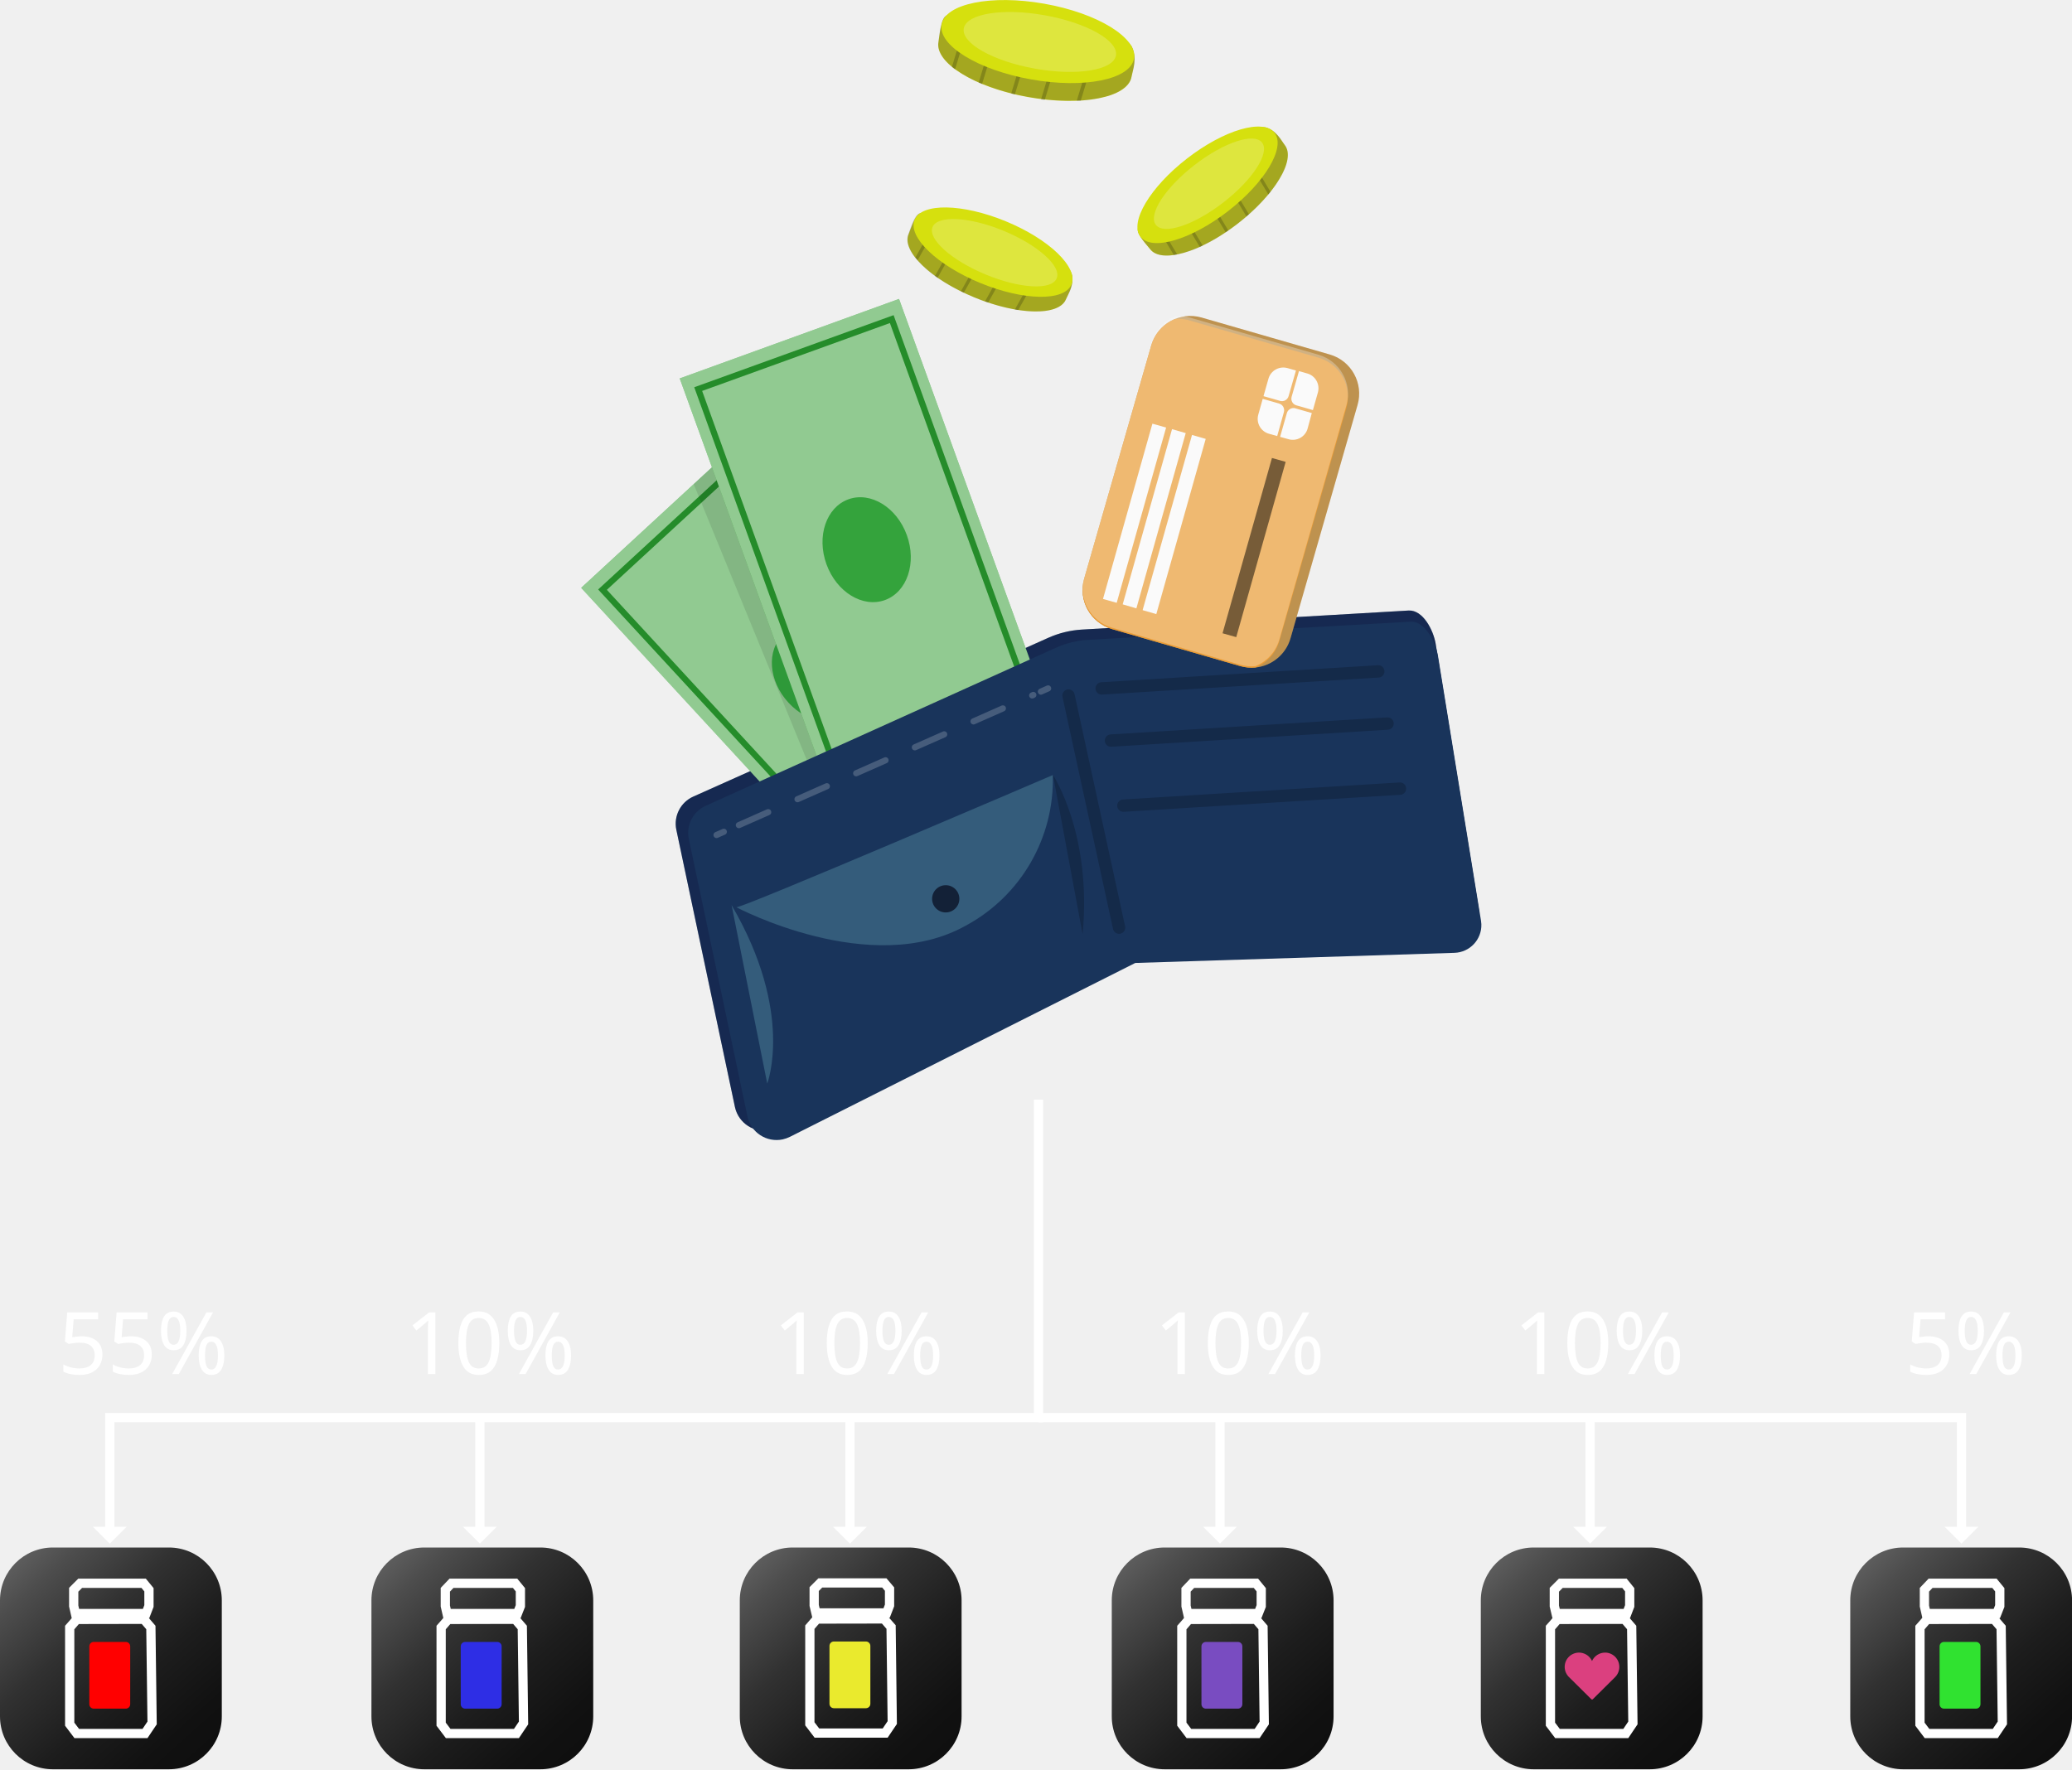
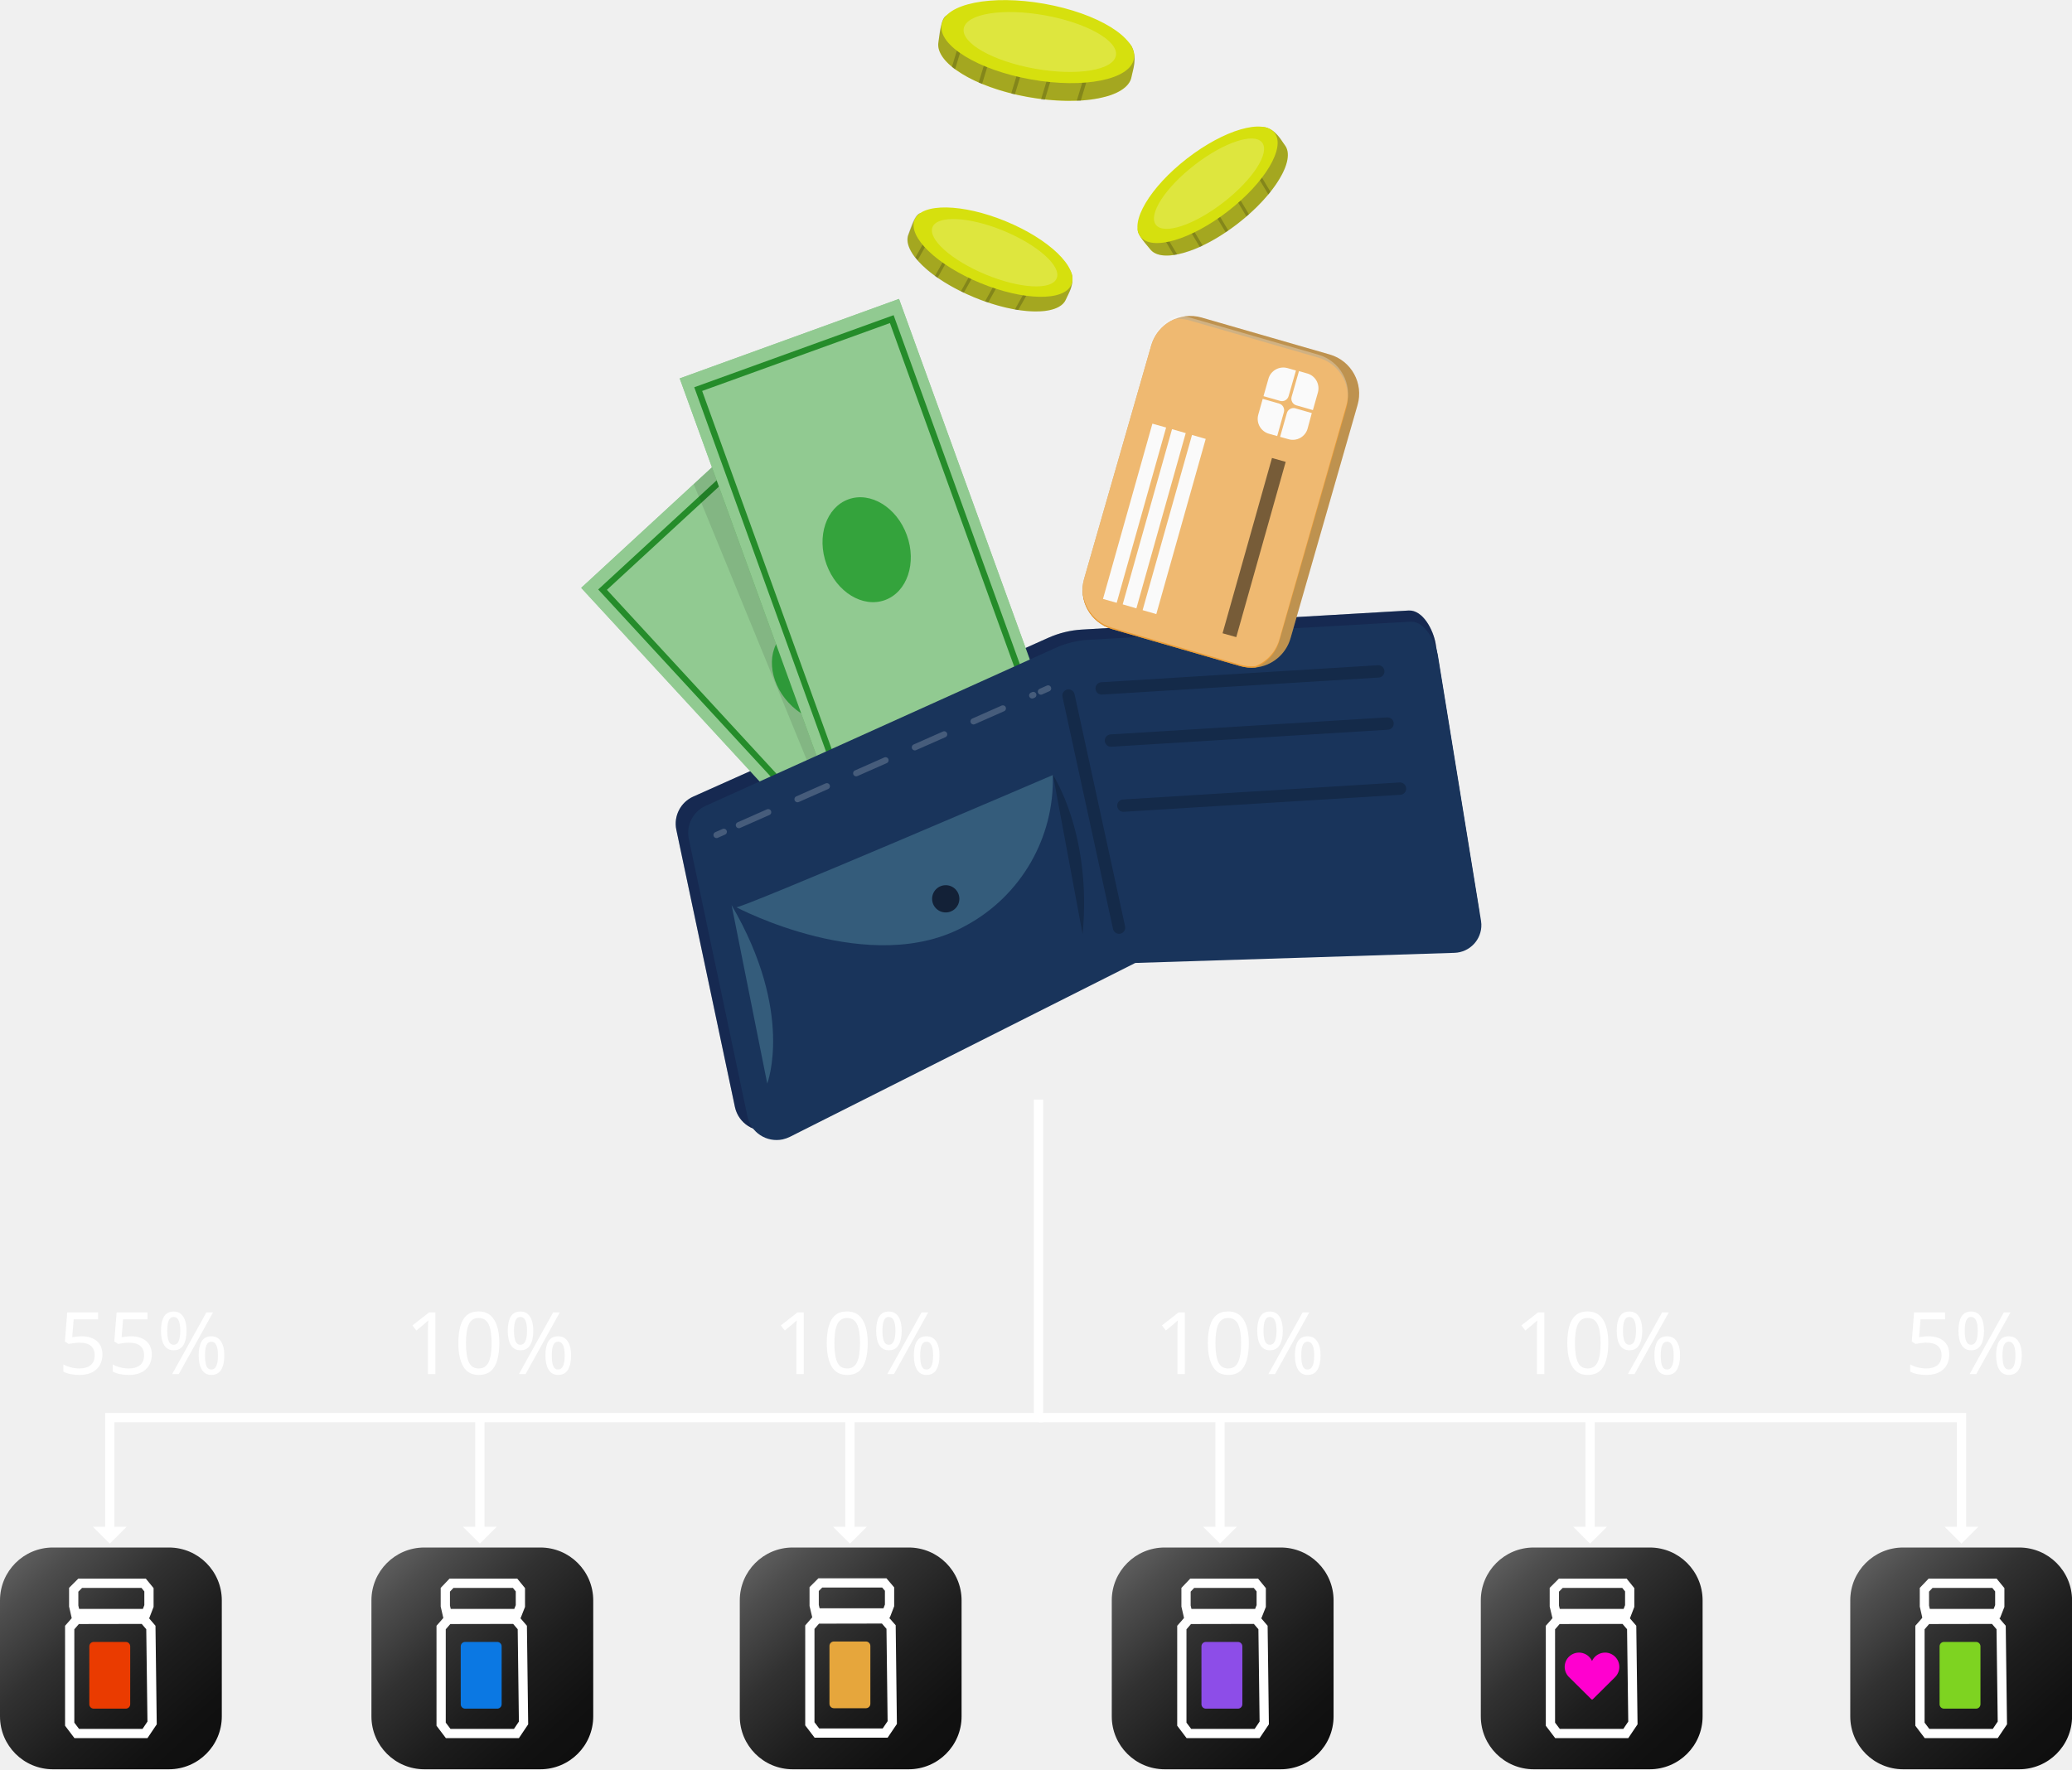
<svg xmlns="http://www.w3.org/2000/svg" version="1.1" id="Layer_1" x="0px" y="0px" viewBox="0 0 335.93 286.9" style="enable-background:new 0 0 335.93 286.9;" xml:space="preserve">
-   <rect x="-21.04" y="-19.23" style="display:none;fill:#2065C9;stroke:#000000;stroke-miterlimit:10;" width="381.45" height="325.53" />
  <g id="Layer_2_1_">
    <g id="Graphic_Elements">
-       <linearGradient id="SVGID_1_" gradientUnits="userSpaceOnUse" x1="58.115" y1="41.504" x2="96.325" y2="-1.156" gradientTransform="matrix(1 0 0 -1 0 288)">
+       <linearGradient id="SVGID_1_" gradientUnits="userSpaceOnUse" x1="58.115" y1="458.496" x2="96.325" y2="501.156" gradientTransform="matrix(1 0 0 1 0 -212)">
        <stop offset="0" style="stop-color:#7A7A7A" />
        <stop offset="0.04" style="stop-color:#707070" />
        <stop offset="0.23" style="stop-color:#4D4D4D" />
        <stop offset="0.42" style="stop-color:#313131" />
        <stop offset="0.62" style="stop-color:#1D1D1D" />
        <stop offset="0.81" style="stop-color:#111111" />
        <stop offset="1" style="stop-color:#0D0D0D" />
      </linearGradient>
      <path style="fill:url(#SVGID_1_);" d="M68.79,250.94h18.82c4.73,0,8.57,3.84,8.57,8.57v18.82c0,4.73-3.84,8.57-8.57,8.57H68.79    c-4.73,0-8.57-3.84-8.57-8.57v-18.82C60.22,254.78,64.06,250.94,68.79,250.94z" />
      <path style="fill:none;stroke:#FFFFFF;stroke-width:1.5;stroke-miterlimit:10;" d="M78,256.74h-4.8l-1,1.05v2.64l0.28,1.22h11.41    l0.48-1.22v-2.64l-0.86-1.05H78z" />
      <path style="fill:none;stroke:#FFFFFF;stroke-width:1.5;stroke-miterlimit:10;" d="M72.66,262.6c-0.38,0.44-0.75,0.89-1.14,1.32    v15.67c0.38,0.51,0.75,1,1.14,1.51h11.07l1.15-1.71c-0.07-5.16-0.13-10.32-0.2-15.48l-1.14-1.33L72.66,262.6z" />
-       <path style="fill:#2E2EE5;" d="M75.42,266.25h5.19c0.4,0,0.72,0.32,0.72,0.72v9.38c0,0.4-0.32,0.72-0.72,0.72h-5.19    c-0.4,0-0.72-0.32-0.72-0.72v-9.38C74.7,266.57,75.02,266.25,75.42,266.25z" />
-       <linearGradient id="SVGID_2_" gradientUnits="userSpaceOnUse" x1="-2.105" y1="41.504" x2="36.105" y2="-1.156" gradientTransform="matrix(1 0 0 -1 0 288)">
+       <path style="fill:#0B78E3;" d="M75.42,266.25h5.19c0.4,0,0.72,0.32,0.72,0.72v9.38c0,0.4-0.32,0.72-0.72,0.72h-5.19    c-0.4,0-0.72-0.32-0.72-0.72v-9.38C74.7,266.57,75.02,266.25,75.42,266.25z" />
+       <linearGradient id="SVGID_2_" gradientUnits="userSpaceOnUse" x1="-2.105" y1="458.496" x2="36.105" y2="501.156" gradientTransform="matrix(1 0 0 1 0 -212)">
        <stop offset="0" style="stop-color:#7A7A7A" />
        <stop offset="0.04" style="stop-color:#707070" />
        <stop offset="0.23" style="stop-color:#4D4D4D" />
        <stop offset="0.42" style="stop-color:#313131" />
        <stop offset="0.62" style="stop-color:#1D1D1D" />
        <stop offset="0.81" style="stop-color:#111111" />
        <stop offset="1" style="stop-color:#0D0D0D" />
      </linearGradient>
      <path style="fill:url(#SVGID_2_);" d="M8.57,250.94h18.82c4.73,0,8.57,3.84,8.57,8.57v18.82c0,4.73-3.84,8.57-8.57,8.57H8.57    c-4.73,0-8.57-3.84-8.57-8.57v-18.82C0,254.78,3.84,250.94,8.57,250.94z" />
      <path style="fill:none;stroke:#FFFFFF;stroke-width:1.5;stroke-miterlimit:10;" d="M17.75,256.74H13l-1.05,1.05v2.64l0.28,1.22    h11.45l0.47-1.22v-2.64l-0.86-1.05H17.75z" />
      <path style="fill:none;stroke:#FFFFFF;stroke-width:1.5;stroke-miterlimit:10;" d="M12.44,262.6c-0.38,0.44-0.75,0.89-1.14,1.32    v15.67c0.38,0.51,0.75,1,1.14,1.51h11.07l1.15-1.71c-0.07-5.16-0.14-10.32-0.2-15.48l-1.14-1.33L12.44,262.6z" />
-       <path style="fill:#FF0000;" d="M15.2,266.25h5.19c0.4,0,0.72,0.32,0.72,0.72v9.38c0,0.4-0.32,0.72-0.72,0.72H15.2    c-0.4,0-0.72-0.32-0.72-0.72v-9.38C14.48,266.57,14.8,266.25,15.2,266.25z" />
-       <linearGradient id="SVGID_3_" gradientUnits="userSpaceOnUse" x1="178.145" y1="41.504" x2="216.355" y2="-1.156" gradientTransform="matrix(1 0 0 -1 0 288)">
+       <path style="fill:#EA3B00;" d="M15.2,266.25h5.19c0.4,0,0.72,0.32,0.72,0.72v9.38c0,0.4-0.32,0.72-0.72,0.72H15.2    c-0.4,0-0.72-0.32-0.72-0.72v-9.38C14.48,266.57,14.8,266.25,15.2,266.25z" />
+       <linearGradient id="SVGID_3_" gradientUnits="userSpaceOnUse" x1="178.145" y1="458.496" x2="216.355" y2="501.156" gradientTransform="matrix(1 0 0 1 0 -212)">
        <stop offset="0" style="stop-color:#7A7A7A" />
        <stop offset="0.04" style="stop-color:#707070" />
        <stop offset="0.23" style="stop-color:#4D4D4D" />
        <stop offset="0.42" style="stop-color:#313131" />
        <stop offset="0.62" style="stop-color:#1D1D1D" />
        <stop offset="0.81" style="stop-color:#111111" />
        <stop offset="1" style="stop-color:#0D0D0D" />
      </linearGradient>
      <path style="fill:url(#SVGID_3_);" d="M188.82,250.94h18.82c4.73,0,8.57,3.84,8.57,8.57v18.82c0,4.73-3.84,8.57-8.57,8.57h-18.82    c-4.73,0-8.57-3.84-8.57-8.57v-18.82C180.25,254.78,184.09,250.94,188.82,250.94z" />
      <path style="fill:none;stroke:#FFFFFF;stroke-width:1.5;stroke-miterlimit:10;" d="M198.05,256.74h-4.76l-1,1.05v2.64l0.28,1.22    H204l0.48-1.22v-2.64l-0.86-1.05H198.05z" />
      <path style="fill:none;stroke:#FFFFFF;stroke-width:1.5;stroke-miterlimit:10;" d="M192.75,262.6c-0.38,0.44-0.75,0.89-1.14,1.32    v15.67c0.38,0.51,0.75,1,1.14,1.51h11.07l1.15-1.71c-0.07-5.16-0.13-10.32-0.2-15.48l-1.14-1.33L192.75,262.6z" />
-       <path style="fill:#794CC1;" d="M195.51,266.25h5.19c0.4,0,0.72,0.32,0.72,0.72v9.38c0,0.4-0.32,0.72-0.72,0.72h-5.19    c-0.4,0-0.72-0.32-0.72-0.72v-9.38C194.79,266.57,195.11,266.25,195.51,266.25z" />
-       <linearGradient id="SVGID_4_" gradientUnits="userSpaceOnUse" x1="237.975" y1="41.504" x2="276.185" y2="-1.156" gradientTransform="matrix(1 0 0 -1 0 288)">
+       <path style="fill:#8D4DE8;" d="M195.51,266.25h5.19c0.4,0,0.72,0.32,0.72,0.72v9.38c0,0.4-0.32,0.72-0.72,0.72h-5.19    c-0.4,0-0.72-0.32-0.72-0.72v-9.38C194.79,266.57,195.11,266.25,195.51,266.25z" />
+       <linearGradient id="SVGID_4_" gradientUnits="userSpaceOnUse" x1="237.975" y1="458.496" x2="276.185" y2="501.156" gradientTransform="matrix(1 0 0 1 0 -212)">
        <stop offset="0" style="stop-color:#7A7A7A" />
        <stop offset="0.04" style="stop-color:#707070" />
        <stop offset="0.23" style="stop-color:#4D4D4D" />
        <stop offset="0.42" style="stop-color:#313131" />
        <stop offset="0.62" style="stop-color:#1D1D1D" />
        <stop offset="0.81" style="stop-color:#111111" />
        <stop offset="1" style="stop-color:#0D0D0D" />
      </linearGradient>
      <path style="fill:url(#SVGID_4_);" d="M248.65,250.94h18.82c4.73,0,8.57,3.84,8.57,8.57v18.82c0,4.73-3.84,8.57-8.57,8.57h-18.82    c-4.73,0-8.57-3.84-8.57-8.57v-18.82C240.08,254.78,243.92,250.94,248.65,250.94z" />
-       <path style="fill:none;stroke:#FFFFFF;stroke-width:1.5;stroke-miterlimit:10;" d="M257.82,256.74h-4.77l-1.05,1.05v2.64    l0.29,1.22h11.46l0.47-1.22v-2.64l-0.85-1.05L257.82,256.74z" />
+       <path style="fill:none;stroke:#FFFFFF;stroke-width:1.5;stroke-miterlimit:10;" d="M257.82,256.74h-4.77l-1.05,1.05v2.64    l0.29,1.22h11.46l0.47-1.22v-2.64l-0.85-1.05H257.82z" />
      <path style="fill:none;stroke:#FFFFFF;stroke-width:1.5;stroke-miterlimit:10;" d="M252.51,262.6c-0.37,0.44-0.75,0.89-1.14,1.32    v15.67c0.39,0.51,0.75,1,1.14,1.51h11.08l1.15-1.71c-0.07-5.16-0.14-10.32-0.2-15.48l-1.14-1.33L252.51,262.6z" />
-       <path style="fill:#DB407F;" d="M262.54,270.34c0.02-1.28-1-2.34-2.28-2.36c-0.92-0.01-1.76,0.52-2.15,1.36    c-0.53-1.16-1.9-1.68-3.07-1.15c-1.17,0.53-1.68,1.91-1.15,3.07c0.09,0.2,0.21,0.38,0.35,0.55c0.08,0.09,0.17,0.18,0.26,0.26    l3.54,3.51h0.08c0.03,0.01,0.05,0.01,0.08,0l3.67-3.64l0,0c0.43-0.44,0.67-1.03,0.67-1.64V270.34z" />
-       <linearGradient id="SVGID_5_" gradientUnits="userSpaceOnUse" x1="297.875" y1="41.504" x2="336.085" y2="-1.156" gradientTransform="matrix(1 0 0 -1 0 288)">
+       <path style="fill:#FF00CF;" d="M262.54,270.34c0.02-1.28-1-2.34-2.28-2.36c-0.92-0.01-1.76,0.52-2.15,1.36    c-0.53-1.16-1.9-1.68-3.07-1.15c-1.17,0.53-1.68,1.91-1.15,3.07c0.09,0.2,0.21,0.38,0.35,0.55c0.08,0.09,0.17,0.18,0.26,0.26    l3.54,3.51h0.08c0.03,0.01,0.05,0.01,0.08,0l3.67-3.64l0,0c0.43-0.44,0.67-1.03,0.67-1.64V270.34z" />
+       <linearGradient id="SVGID_5_" gradientUnits="userSpaceOnUse" x1="297.875" y1="458.496" x2="336.085" y2="501.156" gradientTransform="matrix(1 0 0 1 0 -212)">
        <stop offset="0" style="stop-color:#7A7A7A" />
        <stop offset="0.04" style="stop-color:#707070" />
        <stop offset="0.23" style="stop-color:#4D4D4D" />
        <stop offset="0.42" style="stop-color:#313131" />
        <stop offset="0.62" style="stop-color:#1D1D1D" />
        <stop offset="0.81" style="stop-color:#111111" />
        <stop offset="1" style="stop-color:#0D0D0D" />
      </linearGradient>
      <path style="fill:url(#SVGID_5_);" d="M308.55,250.94h18.82c4.73,0,8.57,3.84,8.57,8.57v18.82c0,4.73-3.84,8.57-8.57,8.57h-18.82    c-4.73,0-8.57-3.84-8.57-8.57v-18.82C299.98,254.78,303.82,250.94,308.55,250.94z" />
      <path style="fill:none;stroke:#FFFFFF;stroke-width:1.5;stroke-miterlimit:10;" d="M317.72,256.74H313l-1,1.05v2.64l0.28,1.22    h11.46l0.48-1.22v-2.64l-0.86-1.05H317.72z" />
      <path style="fill:none;stroke:#FFFFFF;stroke-width:1.5;stroke-miterlimit:10;" d="M312.42,262.6c-0.38,0.44-0.75,0.89-1.14,1.32    v15.67c0.38,0.51,0.75,1,1.14,1.51h11.07l1.15-1.71c-0.07-5.16-0.14-10.32-0.2-15.48l-1.14-1.33L312.42,262.6z" />
-       <path style="fill:#30E230;" d="M315.18,266.25h5.19c0.4,0,0.72,0.32,0.72,0.72v9.38c0,0.4-0.32,0.72-0.72,0.72h-5.19    c-0.4,0-0.72-0.32-0.72-0.72v-9.38C314.46,266.57,314.78,266.25,315.18,266.25z" />
-       <linearGradient id="SVGID_6_" gradientUnits="userSpaceOnUse" x1="117.842" y1="41.502" x2="156.042" y2="-1.158" gradientTransform="matrix(1 0 0 -1 0 288)">
+       <path style="fill:#7ED321;" d="M315.18,266.25h5.19c0.4,0,0.72,0.32,0.72,0.72v9.38c0,0.4-0.32,0.72-0.72,0.72h-5.19    c-0.4,0-0.72-0.32-0.72-0.72v-9.38C314.46,266.57,314.78,266.25,315.18,266.25z" />
+       <linearGradient id="SVGID_6_" gradientUnits="userSpaceOnUse" x1="117.842" y1="458.498" x2="156.042" y2="501.158" gradientTransform="matrix(1 0 0 1 0 -212)">
        <stop offset="0" style="stop-color:#7A7A7A" />
        <stop offset="0.04" style="stop-color:#707070" />
        <stop offset="0.23" style="stop-color:#4D4D4D" />
        <stop offset="0.42" style="stop-color:#313131" />
        <stop offset="0.62" style="stop-color:#1D1D1D" />
        <stop offset="0.81" style="stop-color:#111111" />
        <stop offset="1" style="stop-color:#0D0D0D" />
      </linearGradient>
      <path style="fill:url(#SVGID_6_);" d="M128.51,250.94h18.82c4.73,0,8.57,3.84,8.57,8.57v18.82c0,4.73-3.84,8.57-8.57,8.57h-18.82    c-4.73,0-8.57-3.84-8.57-8.57v-18.82C119.94,254.78,123.78,250.94,128.51,250.94z" />
      <path style="fill:none;stroke:#FFFFFF;stroke-width:1.5;stroke-miterlimit:10;" d="M137.75,256.68H133l-1,1v2.65l0.29,1.22h11.46    l0.47-1.22v-2.65l-0.85-1H137.75z" />
      <path style="fill:none;stroke:#FFFFFF;stroke-width:1.5;stroke-miterlimit:10;" d="M132.44,262.54c-0.37,0.44-0.75,0.88-1.14,1.32    v15.67c0.38,0.5,0.75,1,1.14,1.5h11.07l1.15-1.7c-0.06-5.16-0.12-10.32-0.19-15.49c-0.39-0.43-0.75-0.88-1.14-1.32L132.44,262.54z    " />
-       <path style="fill:#EAEA2D;" d="M135.2,266.18h5.19c0.4,0,0.72,0.32,0.72,0.72v9.38c0,0.4-0.32,0.72-0.72,0.72h-5.19    c-0.4,0-0.72-0.32-0.72-0.72v-9.38C134.48,266.5,134.8,266.18,135.2,266.18z" />
+       <path style="fill:#E6A63C;" d="M135.2,266.18h5.19c0.4,0,0.72,0.32,0.72,0.72v9.38c0,0.4-0.32,0.72-0.72,0.72h-5.19    c-0.4,0-0.72-0.32-0.72-0.72v-9.38C134.48,266.5,134.8,266.18,135.2,266.18z" />
      <polyline style="fill:none;stroke:#FFFFFF;stroke-width:1.5;stroke-miterlimit:10;" points="17.8,247.94 17.8,229.88     78.26,229.88 168.37,229.88 168.37,178.31   " />
      <polygon style="fill:#FFFFFF;" points="15.06,247.58 20.53,247.58 17.8,250.31   " />
      <line style="fill:none;stroke:#FFFFFF;stroke-width:1.5;stroke-miterlimit:10;" x1="77.8" y1="247.94" x2="77.8" y2="229.88" />
      <polygon style="fill:#FFFFFF;" points="75.06,247.58 80.53,247.58 77.8,250.31   " />
      <line style="fill:none;stroke:#FFFFFF;stroke-width:1.5;stroke-miterlimit:10;" x1="137.8" y1="247.94" x2="137.8" y2="229.98" />
      <polygon style="fill:#FFFFFF;" points="135.06,247.58 140.53,247.58 137.8,250.31   " />
      <polyline style="fill:none;stroke:#FFFFFF;stroke-width:1.5;stroke-miterlimit:10;" points="318.02,247.94 318.02,229.88     168.37,229.88   " />
      <polygon style="fill:#FFFFFF;" points="315.28,247.58 320.75,247.58 318.02,250.31   " />
      <line style="fill:none;stroke:#FFFFFF;stroke-width:1.5;stroke-miterlimit:10;" x1="257.8" y1="247.94" x2="257.8" y2="229.88" />
      <polygon style="fill:#FFFFFF;" points="255.06,247.58 260.53,247.58 257.8,250.31   " />
      <line style="fill:none;stroke:#FFFFFF;stroke-width:1.5;stroke-miterlimit:10;" x1="197.8" y1="247.94" x2="197.8" y2="229.88" />
      <polygon style="fill:#FFFFFF;" points="195.06,247.58 200.53,247.58 197.8,250.31   " />
      <text transform="matrix(1 0 0 1 9.3979 222.8156)" style="fill:#FFFFFF; font-family:'Helvetica-Bold'; font-size:14px;">55%</text>
      <text transform="matrix(1 0 0 1 65.617 222.8157)" style="fill:#FFFFFF; font-family:'Helvetica-Bold'; font-size:14px;">10%</text>
      <text transform="matrix(1 0 0 1 125.3461 222.8159)" style="fill:#FFFFFF; font-family:'Helvetica-Bold'; font-size:14px;">10%</text>
      <text transform="matrix(1 0 0 1 187.1299 222.8157)" style="fill:#FFFFFF; font-family:'Helvetica-Bold'; font-size:14px;">10%</text>
      <text transform="matrix(1 0 0 1 245.4121 222.8149)" style="fill:#FFFFFF; font-family:'Helvetica-Bold'; font-size:14px;">10%</text>
      <text transform="matrix(1 0 0 1 308.8262 222.8143)" style="fill:#FFFFFF; font-family:'Helvetica-Bold'; font-size:14px;">5%</text>
      <g id="freepik--Coins--inject-1">
        <path style="fill:#CDD128;" d="M172.82,48.54c-1.14,2.76-7.84,2.57-14.86-0.32S146.17,40.74,147.31,38c0.26-0.64,1-3,1.79-3.36     c2.61-1.11,7.59,1.38,13,3.6c5,2.06,10.76,3.41,11.65,6.13C174.28,46,173.14,47.75,172.82,48.54z" />
        <path style="opacity:0.2;enable-background:new    ;" d="M173.74,44.34c0.43,2.17-0.51,3.21-0.92,4.2s-1.6,1.63-3.26,1.86     c-0.21,0.04-0.42,0.06-0.63,0.07c-1.28,0.08-2.56,0.01-3.82-0.2c-0.18-0.01-0.36-0.04-0.54-0.08c-1.48-0.27-2.94-0.65-4.36-1.13     l-0.52-0.17c-0.57-0.2-1.16-0.42-1.74-0.67s-1.15-0.51-1.7-0.75l-0.47-0.23c-1.31-0.64-2.57-1.37-3.78-2.19l-0.42-0.3     c-1.04-0.74-2-1.59-2.85-2.55l-0.36-0.42c-1.1-1.41-1.54-2.74-1.1-3.81c0.28-0.68,0.9-3,1.79-3.37c1.09-0.3,2.24-0.3,3.33,0     l0.52,0.13c3.11,0.97,6.16,2.14,9.13,3.49c3.9,1.61,8.52,3.28,10.78,5.21l0.39,0.36C173.4,43.96,173.58,44.14,173.74,44.34z" />
        <g style="opacity:0.2;">
          <path d="M153.19,34.28l-0.23,0.44l-4.19,7.48l-0.36-0.43l4-7.18l0.31-0.55L153.19,34.28z" />
        </g>
        <g style="opacity:0.2;">
          <path d="M156.35,37.34L152,45.06l-0.42-0.3l4.29-7.66L156.35,37.34z" />
        </g>
        <g style="opacity:0.2;">
          <path d="M164.28,41.77l-4.07,7.29l-0.52-0.17l4.12-7.4L164.28,41.77z" />
        </g>
        <g style="opacity:0.2;">
          <path d="M160.59,39.71l-4.33,7.76l-0.47-0.23l4.36-7.81L160.59,39.71z" />
        </g>
        <g style="opacity:0.2;">
          <path d="M169.08,43.18l-4,7.09c-0.18-0.01-0.36-0.04-0.54-0.08l4.06-7.27L169.08,43.18z" />
        </g>
        <path style="fill:#D6E00E;" d="M173.71,46.13c-1.14,2.76-7.76,2.65-14.78-0.24s-11.79-7.49-10.65-10.25s7.76-2.65,14.78,0.24     S174.85,43.35,173.71,46.13z" />
        <path style="opacity:0.2;fill:#FFFFFF;enable-background:new    ;" d="M171.32,45.12c-0.8,2-6,1.68-11.52-0.61     s-9.41-5.74-8.61-7.69s6-1.68,11.53,0.61S172.13,43.17,171.32,45.12z" />
        <path style="fill:#CDD128;" d="M208.31,23.54c1.83,2.36-1.66,8.09-7.67,12.74s-12.36,6.5-14.19,4.12c-0.42-0.55-2.13-2.38-2-3.23     c0.34-2.82,5-5.9,9.58-9.47c4.3-3.33,8.31-7.65,11.12-7.06C206.83,21,207.79,22.87,208.31,23.54z" />
        <path style="opacity:0.2;enable-background:new    ;" d="M205.13,20.66c2.09,0.71,2.53,2.06,3.18,2.88s0.63,2.2,0,3.76     c-0.07,0.19-0.16,0.38-0.25,0.58c-0.57,1.14-1.26,2.22-2.06,3.21l-0.35,0.43c-0.97,1.15-2.02,2.23-3.15,3.23l-0.4,0.35     c-0.45,0.39-0.94,0.79-1.44,1.18s-1,0.75-1.5,1.09c-0.14,0.11-0.29,0.2-0.43,0.3c-1.19,0.81-2.43,1.53-3.73,2.15l-0.46,0.23     c-1.16,0.53-2.38,0.94-3.63,1.2l-0.55,0.1c-1.76,0.26-3.14,0-3.85-0.93c-0.45-0.59-2.18-2.3-2-3.23c0.27-1.1,0.84-2.1,1.65-2.9     l0.37-0.39c2.36-2.21,4.85-4.28,7.47-6.18c3.34-2.57,7.09-5.76,9.89-6.76l0.51-0.16C204.64,20.74,204.88,20.69,205.13,20.66z" />
        <g style="opacity:0.2;">
          <path d="M186.19,33.48l0.25,0.42l4.41,7.35l-0.54,0.1l-4.23-7.07l-0.33-0.51L186.19,33.48z" />
        </g>
        <g style="opacity:0.2;">
          <path d="M190.4,32.25l4.6,7.57c-0.16,0.09-0.32,0.15-0.47,0.23L190,32.52L190.4,32.25z" />
        </g>
        <g style="opacity:0.2;">
          <path d="M198.19,27.59l4.3,7.17l-0.4,0.34l-4.35-7.25L198.19,27.59z" />
        </g>
        <g style="opacity:0.2;">
          <path d="M194.57,29.76l4.57,7.61c-0.14,0.11-0.28,0.2-0.42,0.3l-4.6-7.67L194.57,29.76z" />
        </g>
        <g style="opacity:0.2;">
          <path d="M201.8,24.11l4.18,7l-0.34,0.43l-4.28-7.14L201.8,24.11z" />
        </g>
-         <ellipse transform="matrix(0.7906 -0.6124 0.6124 0.7906 22.6388 126.1598)" style="fill:#D6E00E;" cx="195.77" cy="29.98" rx="13.75" ry="5.41" />
-         <ellipse transform="matrix(0.7906 -0.6124 0.6124 0.7906 22.7995 126.2633)" style="opacity:0.2;fill:#FFFFFF;enable-background:new    ;" cx="196" cy="29.8" rx="10.89" ry="3.83" />
+         <ellipse transform="matrix(0.7906 -0.6124 0.6124 0.7906 22.6471 126.1645)" style="fill:#D6E00E;" cx="195.77" cy="29.97" rx="13.75" ry="5.41" />
+         <ellipse transform="matrix(0.7906 -0.6124 0.6124 0.7906 22.8058 126.2691)" style="opacity:0.2;fill:#FFFFFF;enable-background:new    ;" cx="196.01" cy="29.79" rx="10.89" ry="3.83" />
        <path style="fill:#CDD128;" d="M183.45,12.47c-0.58,3.39-8.19,4.82-16.8,3.27s-15.1-5.52-14.5-8.91     c0.14-0.79,0.38-3.66,1.19-4.23c2.67-1.88,8.89-0.31,15.5,0.87c6.18,1.09,12.94,1.18,14.61,4     C184.47,9.25,183.62,11.5,183.45,12.47z" />
        <path style="opacity:0.2;enable-background:new    ;" d="M183.45,7.5c1,2.34,0.21,3.74,0,4.95s-1.39,2.23-3.2,2.9     c-0.23,0.09-0.46,0.17-0.69,0.23c-1.42,0.4-2.88,0.64-4.35,0.72c-0.21-0.02-0.42-0.02-0.63,0c-1.73,0.06-3.47,0-5.19-0.19     l-0.6-0.08c-0.7-0.09-1.41-0.19-2.13-0.32s-1.41-0.27-2.1-0.43l-0.58-0.14c-1.62-0.4-3.21-0.92-4.75-1.55l-0.55-0.22     c-1.35-0.58-2.64-1.31-3.83-2.17l-0.52-0.39c-1.6-1.31-2.41-2.71-2.18-4c0.15-0.84,0.28-3.6,1.18-4.23     c1.14-0.63,2.45-0.92,3.75-0.82h0.62c3.74,0.33,7.46,0.89,11.13,1.68c4.79,0.86,10.4,1.6,13.42,3.22     c0.18,0.09,0.35,0.2,0.51,0.31C183,7.13,183.24,7.3,183.45,7.5z" />
        <g style="opacity:0.2;">
          <path d="M157.87,1.26L157.7,1.8l-2.86,9.45l-0.51-0.39l2.75-9.06l0.21-0.71L157.87,1.26z" />
        </g>
        <g style="opacity:0.2;">
          <path d="M162.17,3.9l-2.95,9.73l-0.55-0.23l2.94-9.68L162.17,3.9z" />
        </g>
        <g style="opacity:0.2;">
          <path d="M172.18,7l-2.8,9.21l-0.6-0.08l2.83-9.31L172.18,7z" />
        </g>
        <g style="opacity:0.2;">
          <path d="M167.53,5.54l-3,9.78l-0.59-0.14l3-9.83L167.53,5.54z" />
        </g>
        <g style="opacity:0.2;">
          <path d="M177.93,7.35l-2.72,9c-0.21-0.01-0.43-0.01-0.64,0l2.79-9.17L177.93,7.35z" />
        </g>
-         <ellipse transform="matrix(0.1752 -0.9845 0.9845 0.1752 132.1496 171.204)" style="fill:#D6E00E;" cx="168.25" cy="6.73" rx="6.23" ry="15.84" />
-         <ellipse transform="matrix(0.1752 -0.9845 0.9845 0.1752 132.3598 171.5893)" style="opacity:0.2;fill:#FFFFFF;enable-background:new    ;" cx="168.59" cy="6.8" rx="4.4" ry="12.53" />
+         <ellipse transform="matrix(0.1752 -0.9845 0.9845 0.1752 132.1372 171.21)" style="fill:#D6E00E;" cx="168.25" cy="6.74" rx="6.23" ry="15.84" />
+         <ellipse transform="matrix(0.1752 -0.9845 0.9845 0.1752 132.3546 171.5953)" style="opacity:0.2;fill:#FFFFFF;enable-background:new    ;" cx="168.59" cy="6.8" rx="4.4" ry="12.53" />
      </g>
      <g id="freepik--Wallet--inject-1">
-         <path style="fill:#203B5B;" d="M228.41,99l-53,3.09c-1.87,0.11-3.71,0.56-5.42,1.32l-57.56,25.75c-2.08,0.91-3.24,3.16-2.78,5.38     l9.51,45c0.58,2.62,3.17,4.28,5.79,3.7c0,0,0.01,0,0.01,0c0.4-0.09,0.78-0.23,1.15-0.41l56.82-28.36l52.46-1.76     c2.51-0.07,4.49-2.16,4.43-4.67c-0.01-0.19-0.03-0.38-0.06-0.57l-7-43.08C232.38,102.13,230.69,98.91,228.41,99z" />
-         <path style="opacity:0.3;fill:#000038;enable-background:new    ;" d="M228.41,99l-53,3.09c-1.87,0.11-3.71,0.56-5.42,1.32     l-57.56,25.75c-2.08,0.91-3.24,3.16-2.78,5.38l9.51,45c0.58,2.62,3.17,4.28,5.79,3.7c0,0,0.01,0,0.01,0     c0.4-0.09,0.78-0.23,1.15-0.41l56.82-28.36l52.46-1.76c2.51-0.07,4.49-2.16,4.43-4.67c-0.01-0.19-0.03-0.38-0.06-0.57l-7-43.08     C232.38,102.13,230.69,98.91,228.41,99z" />
-         <rect x="114.17" y="72.76" transform="matrix(0.7353 -0.6778 0.6778 0.7353 -39.0419 119.2083)" style="fill:#299B29;" width="37.82" height="73.64" />
+         <path style="fill:#203B5B;" d="M228.41,99l-53,3.09c-1.87,0.11-3.71,0.56-5.42,1.32l-57.56,25.75c-2.08,0.91-3.24,3.16-2.78,5.38     l9.51,45c0.58,2.62,3.17,4.28,5.79,3.7h0.01c0.4-0.09,0.78-0.23,1.15-0.41l56.82-28.36l52.46-1.76c2.51-0.07,4.49-2.16,4.43-4.67     c-0.01-0.19-0.03-0.38-0.06-0.57l-7-43.08C232.38,102.13,230.69,98.91,228.41,99z" />
+         <path style="opacity:0.3;fill:#000038;enable-background:new    ;" d="M228.41,99l-53,3.09c-1.87,0.11-3.71,0.56-5.42,1.32     l-57.56,25.75c-2.08,0.91-3.24,3.16-2.78,5.38l9.51,45c0.58,2.62,3.17,4.28,5.79,3.7h0.01c0.4-0.09,0.78-0.23,1.15-0.41     l56.82-28.36l52.46-1.76c2.51-0.07,4.49-2.16,4.43-4.67c-0.01-0.19-0.03-0.38-0.06-0.57l-7-43.08     C232.38,102.13,230.69,98.91,228.41,99z" />
+         <rect x="114.17" y="72.76" transform="matrix(0.7353 -0.6778 0.6778 0.7353 -39.0395 119.2108)" style="fill:#299B29;" width="37.82" height="73.64" />
        <polygon style="opacity:0.5;fill:#FAFAFA;enable-background:new    ;" points="171.94,123.84 144.12,149.47 94.22,95.33      112.47,78.51 122.04,69.69 123.63,71.42    " />
-         <rect x="116.6" y="75.19" transform="matrix(0.7353 -0.6778 0.6778 0.7353 -39.0169 119.3612)" style="fill:none;stroke:#258C2A;stroke-miterlimit:10;" width="33.38" height="68.88" />
-         <ellipse transform="matrix(0.7353 -0.6778 0.6778 0.7353 -38.8523 119.0106)" style="fill:#33AA3F;" cx="132.92" cy="109.24" rx="6.93" ry="8.69" />
+         <rect x="116.61" y="75.19" transform="matrix(0.7353 -0.6778 0.6778 0.7353 -39.0151 119.3679)" style="fill:none;stroke:#258C2A;stroke-width:1;stroke-miterlimit:10;" width="33.38" height="68.88" />
+         <ellipse transform="matrix(0.7353 -0.6778 0.6778 0.7353 -38.8515 119.0134)" style="fill:#33AA3F;" cx="132.93" cy="109.24" rx="6.93" ry="8.69" />
        <polygon style="opacity:0.1;enable-background:new    ;" points="143.83,127.5 133.95,130.91 112.47,78.51 122.04,69.69      123.63,71.42    " />
-         <rect x="121.62" y="52.72" transform="matrix(0.9401 -0.3409 0.3409 0.9401 -22.1049 53.2638)" style="fill:#299B29;" width="37.82" height="73.64" />
-         <rect x="121.62" y="52.72" transform="matrix(0.9401 -0.3409 0.3409 0.9401 -22.1049 53.2638)" style="opacity:0.5;fill:#FAFAFA;enable-background:new    ;" width="37.82" height="73.64" />
-         <rect x="123.91" y="55.36" transform="matrix(0.9404 -0.3401 0.3401 0.9404 -22.1563 53.1752)" style="fill:none;stroke:#258C2A;stroke-width:1;stroke-miterlimit:9.996;" width="33.37" height="68.85" />
-         <ellipse transform="matrix(0.9401 -0.3409 0.3409 0.9401 -21.9716 53.236)" style="fill:#34A33C;" cx="140.51" cy="89.14" rx="6.93" ry="8.69" />
-         <path style="fill:#19345B;" d="M228.75,100.81l-52.26,2.94c-1.86,0.1-3.68,0.55-5.37,1.32l-56.71,25.6     c-2.06,0.93-3.2,3.17-2.73,5.38l9.51,45c0.55,2.6,3.11,4.26,5.71,3.71c0.4-0.09,0.79-0.23,1.16-0.41l56-28.2l51.75-1.64     c2.48-0.08,4.44-2.15,4.36-4.64c0,0,0-0.01,0-0.01c-0.01-0.19-0.03-0.39-0.06-0.58l-7-43.07C232.68,104,231,100.74,228.75,100.81     z" />
+         <rect x="121.62" y="52.71" transform="matrix(0.9401 -0.3409 0.3409 0.9401 -22.1041 53.2703)" style="fill:#299B29;" width="37.82" height="73.64" />
+         <rect x="121.62" y="52.71" transform="matrix(0.9401 -0.3409 0.3409 0.9401 -22.1041 53.2703)" style="opacity:0.5;fill:#FAFAFA;enable-background:new    ;" width="37.82" height="73.64" />
+         <rect x="123.91" y="55.37" transform="matrix(0.9404 -0.3401 0.3401 0.9404 -22.1574 53.1684)" style="fill:none;stroke:#258C2A;stroke-width:1;stroke-miterlimit:9.996;" width="33.37" height="68.85" />
+         <ellipse transform="matrix(0.9401 -0.3409 0.3409 0.9401 -21.9701 53.239)" style="fill:#34A33C;" cx="140.51" cy="89.14" rx="6.93" ry="8.69" />
+         <path style="fill:#19345B;" d="M228.75,100.81l-52.26,2.94c-1.86,0.1-3.68,0.55-5.37,1.32l-56.71,25.6     c-2.06,0.93-3.2,3.17-2.73,5.38l9.51,45c0.55,2.6,3.11,4.26,5.71,3.71c0.4-0.09,0.79-0.23,1.16-0.41l56-28.2l51.75-1.64     c2.48-0.08,4.44-2.15,4.36-4.64v-0.01c-0.01-0.19-0.03-0.39-0.06-0.58l-7-43.07C232.68,104,231,100.74,228.75,100.81z" />
        <line style="opacity:0.2;fill:none;stroke:#000000;stroke-width:2;stroke-linecap:round;stroke-linejoin:round;enable-background:new    ;" x1="178.61" y1="111.63" x2="223.46" y2="108.87" />
        <line style="opacity:0.2;fill:none;stroke:#000000;stroke-width:2;stroke-linecap:round;stroke-linejoin:round;enable-background:new    ;" x1="173.24" y1="112.79" x2="181.43" y2="150.42" />
        <path style="opacity:0.2;fill:#9EFAFA;enable-background:new    ;" d="M118.61,146.77l5.78,28.94     C124.39,175.71,128.82,164.23,118.61,146.77z" />
        <path style="opacity:0.2;fill:#9EFAFA;enable-background:new    ;" d="M119.37,147.11c0.2,0.51,51.32-21.43,51.32-21.43     c0.29,10.14-5.16,19.59-14.09,24.41C141.21,158.72,119.37,147.11,119.37,147.11z" />
        <circle style="fill:#132137;" cx="153.33" cy="145.75" r="2.21" />
        <path style="opacity:0.2;enable-background:new    ;" d="M170.72,125.68c0,0,6.34,9.55,4.8,25.8" />
        <g style="opacity:0.2;">
          <line style="fill:none;stroke:#FAFAFA;stroke-linecap:round;stroke-linejoin:round;" x1="116.17" y1="135.4" x2="117.35" y2="134.88" />
          <line style="fill:none;stroke:#FAFAFA;stroke-linecap:round;stroke-linejoin:round;stroke-dasharray:5.2,5.2;" x1="119.79" y1="133.8" x2="167.53" y2="112.69" />
          <line style="fill:none;stroke:#FAFAFA;stroke-linecap:round;stroke-linejoin:round;" x1="168.76" y1="112.15" x2="169.93" y2="111.63" />
        </g>
        <line style="opacity:0.2;fill:none;stroke:#000000;stroke-width:2;stroke-linecap:round;stroke-linejoin:round;enable-background:new    ;" x1="180.12" y1="120.09" x2="224.96" y2="117.33" />
        <line style="opacity:0.2;fill:none;stroke:#000000;stroke-width:2;stroke-linecap:round;stroke-linejoin:round;enable-background:new    ;" x1="182.13" y1="130.64" x2="226.98" y2="127.88" />
      </g>
      <g id="freepik--Card--inject-1">
        <path style="fill:#EEB763;" d="M220.1,65.66l-10.87,37.83c-0.74,2.59-2.99,4.47-5.67,4.75c-0.83,0.08-1.67,0-2.48-0.23l-20.79-6     c-3.5-1.01-5.52-4.66-4.52-8.16L186.65,56c1.02-3.49,4.66-5.51,8.16-4.51l20.8,6C219.1,58.51,221.11,62.17,220.1,65.66z" />
        <path style="opacity:0.2;enable-background:new    ;" d="M220.1,65.66l-10.87,37.83c-0.74,2.59-2.99,4.47-5.67,4.75     c-0.83,0.08-1.67,0-2.48-0.23l-20.79-6c-3.5-1.01-5.52-4.66-4.52-8.16L186.65,56c1.02-3.49,4.66-5.51,8.16-4.51l20.8,6     C219.1,58.51,221.11,62.17,220.1,65.66z" />
        <path style="fill:#EA9C36;" d="M218.3,66.11l-10.88,37.83c-0.56,1.95-1.99,3.54-3.87,4.3c-0.83,0.08-1.67,0-2.48-0.23l-20.78-6     c-3.5-1.01-5.52-4.66-4.52-8.16L186.65,56c0.56-1.95,1.99-3.53,3.87-4.28c0.84-0.07,1.68,0.03,2.48,0.28l20.76,6     C217.24,59,219.26,62.62,218.3,66.11z" />
        <path style="opacity:0.3;fill:#FAFAFA;enable-background:new    ;" d="M218.3,65.71l-10.88,38c-0.56,1.96-1.98,3.55-3.87,4.31     c-0.83,0.08-1.68,0.01-2.48-0.23l-20.78-6c-3.5-1.02-5.52-4.68-4.52-8.19l10.88-38c0.56-1.95,1.98-3.54,3.87-4.3     c0.83-0.09,1.68-0.01,2.48,0.22l20.76,6C217.27,58.54,219.3,62.2,218.3,65.71z" />
-         <rect x="169.18" y="82.07" transform="matrix(0.2713 -0.9625 0.9625 0.2713 53.9348 237.6945)" style="fill:#FAFAFA;" width="29.53" height="2.31" />
+         <rect x="169.18" y="82.07" transform="matrix(0.2713 -0.9625 0.9625 0.2713 53.9346 237.6916)" style="fill:#FAFAFA;" width="29.53" height="2.31" />
        <polygon style="fill:#FAFAFA;" points="184.24,98.65 182.02,98 190.02,69.59 192.24,70.23    " />
        <polygon style="fill:#FAFAFA;" points="187.47,99.58 185.25,98.94 193.26,70.53 195.48,71.17    " />
-         <rect x="188.55" y="87.63" transform="matrix(0.2713 -0.9625 0.9625 0.2713 62.71 260.3947)" style="opacity:0.5;enable-background:new    ;" width="29.53" height="2.31" />
-         <path style="fill:#FAFAFA;" d="M208.15,66.85l-1.08,3.86l-1.32-0.37c-1.34-0.37-2.12-1.75-1.75-3.09c0,0,0,0,0,0l0.72-2.57     l2.66,0.76c0.6,0.17,0.95,0.8,0.77,1.4C208.15,66.84,208.15,66.85,208.15,66.85z" />
-         <path style="fill:#FAFAFA;" d="M207.52,65l-2.67-0.76l0.8-2.82c0.37-1.33,1.75-2.1,3.08-1.73c0,0,0.01,0,0.01,0l0,0l1.37,0.39     l-1.19,4.15c-0.17,0.6-0.78,0.95-1.38,0.78c0,0,0,0,0,0L207.52,65z" />
-         <path style="fill:#FAFAFA;" d="M210,66.21l2.68,0.77L212,69.5c-0.37,1.32-1.74,2.1-3.07,1.73c0,0,0,0,0,0l0,0l-1.39-0.39     l1.1-3.86c0.17-0.6,0.8-0.94,1.4-0.77L210,66.21z" />
+         <rect x="188.56" y="87.64" transform="matrix(0.2713 -0.9625 0.9625 0.2713 62.7018 260.4017)" style="opacity:0.5;enable-background:new    ;" width="29.53" height="2.31" />
+         <path style="fill:#FAFAFA;" d="M208.15,66.85l-1.08,3.86l-1.32-0.37c-1.34-0.37-2.12-1.75-1.75-3.09l0,0l0.72-2.57l2.66,0.76     C207.98,65.61,208.33,66.24,208.15,66.85C208.15,66.84,208.15,66.85,208.15,66.85z" />
+         <path style="fill:#FAFAFA;" d="M207.52,65l-2.67-0.76l0.8-2.82c0.37-1.33,1.75-2.1,3.08-1.73h0.01l0,0l1.37,0.39l-1.19,4.15     c-0.17,0.6-0.78,0.95-1.38,0.78l0,0L207.52,65z" />
+         <path style="fill:#FAFAFA;" d="M210,66.21l2.68,0.77L212,69.5c-0.37,1.32-1.74,2.1-3.07,1.73l0,0l0,0l-1.39-0.39l1.1-3.86     c0.17-0.6,0.8-0.94,1.4-0.77L210,66.21z" />
        <path style="fill:#FAFAFA;" d="M213.67,63.64l-0.81,2.86l-2.68-0.77c-0.6-0.17-0.94-0.79-0.77-1.38c0,0,0,0,0-0.01l1.19-4.16     l1.34,0.38C213.27,60.93,214.04,62.31,213.67,63.64z" />
      </g>
    </g>
  </g>
</svg>
